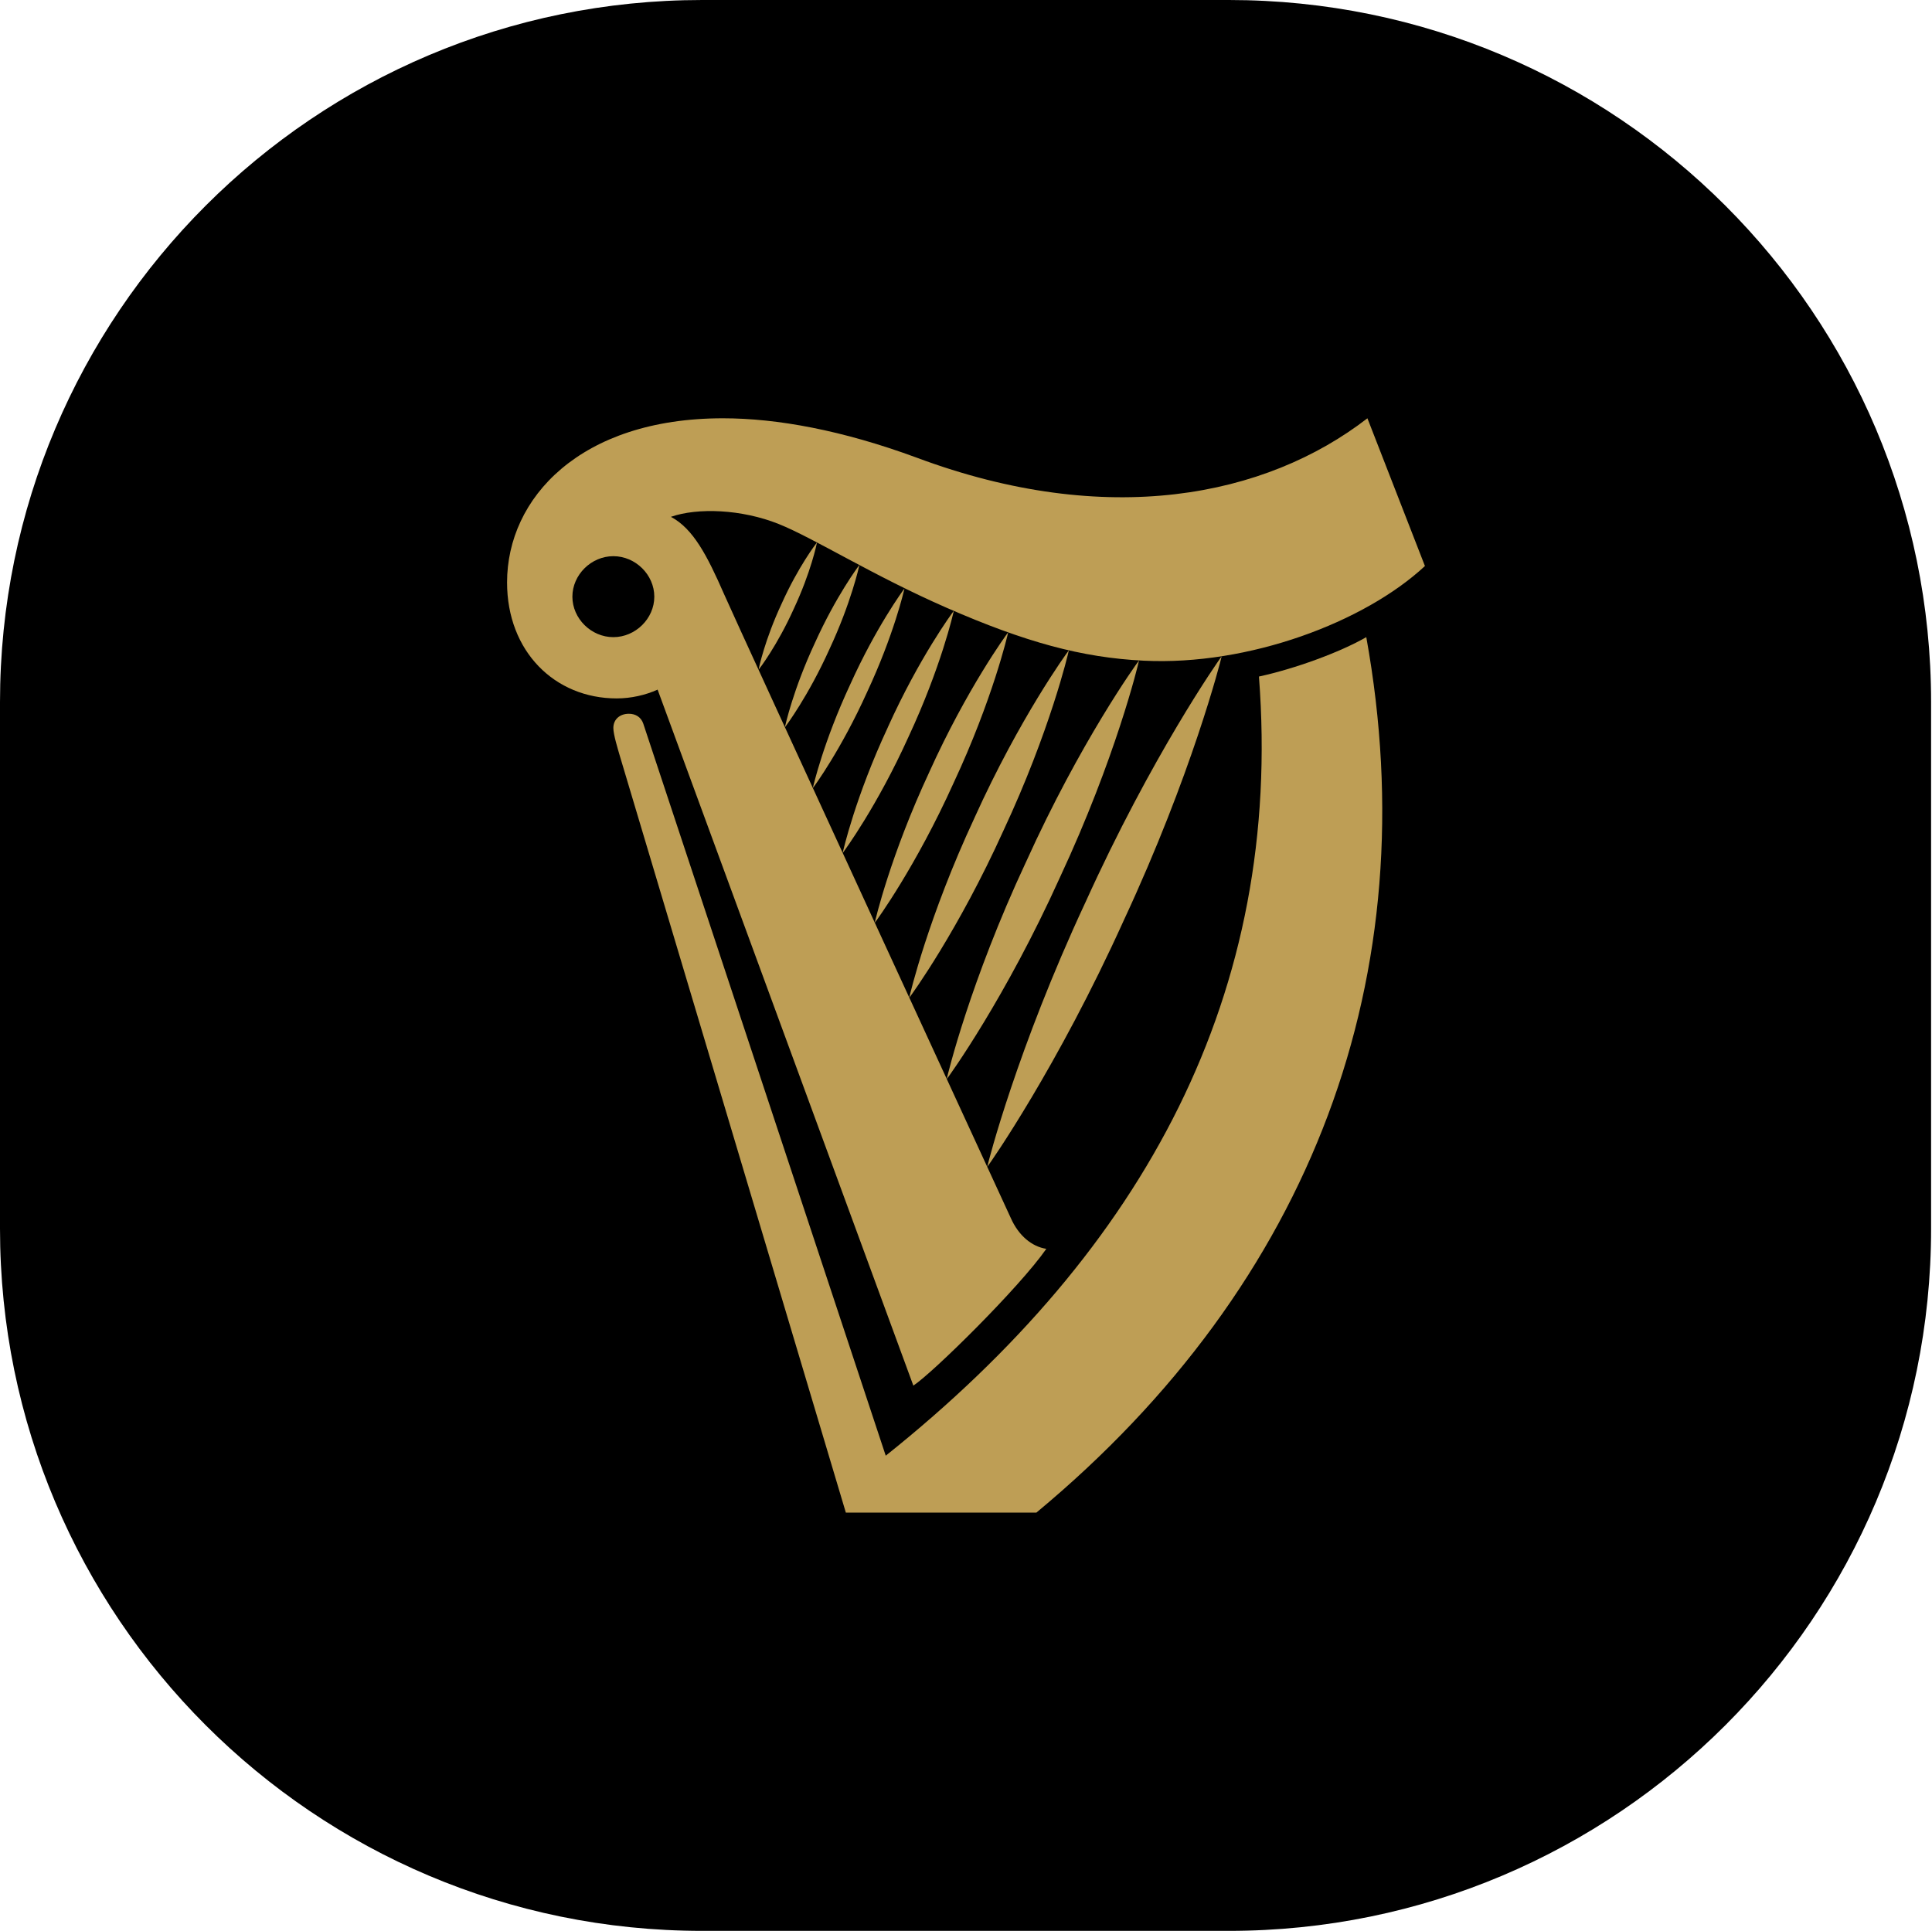
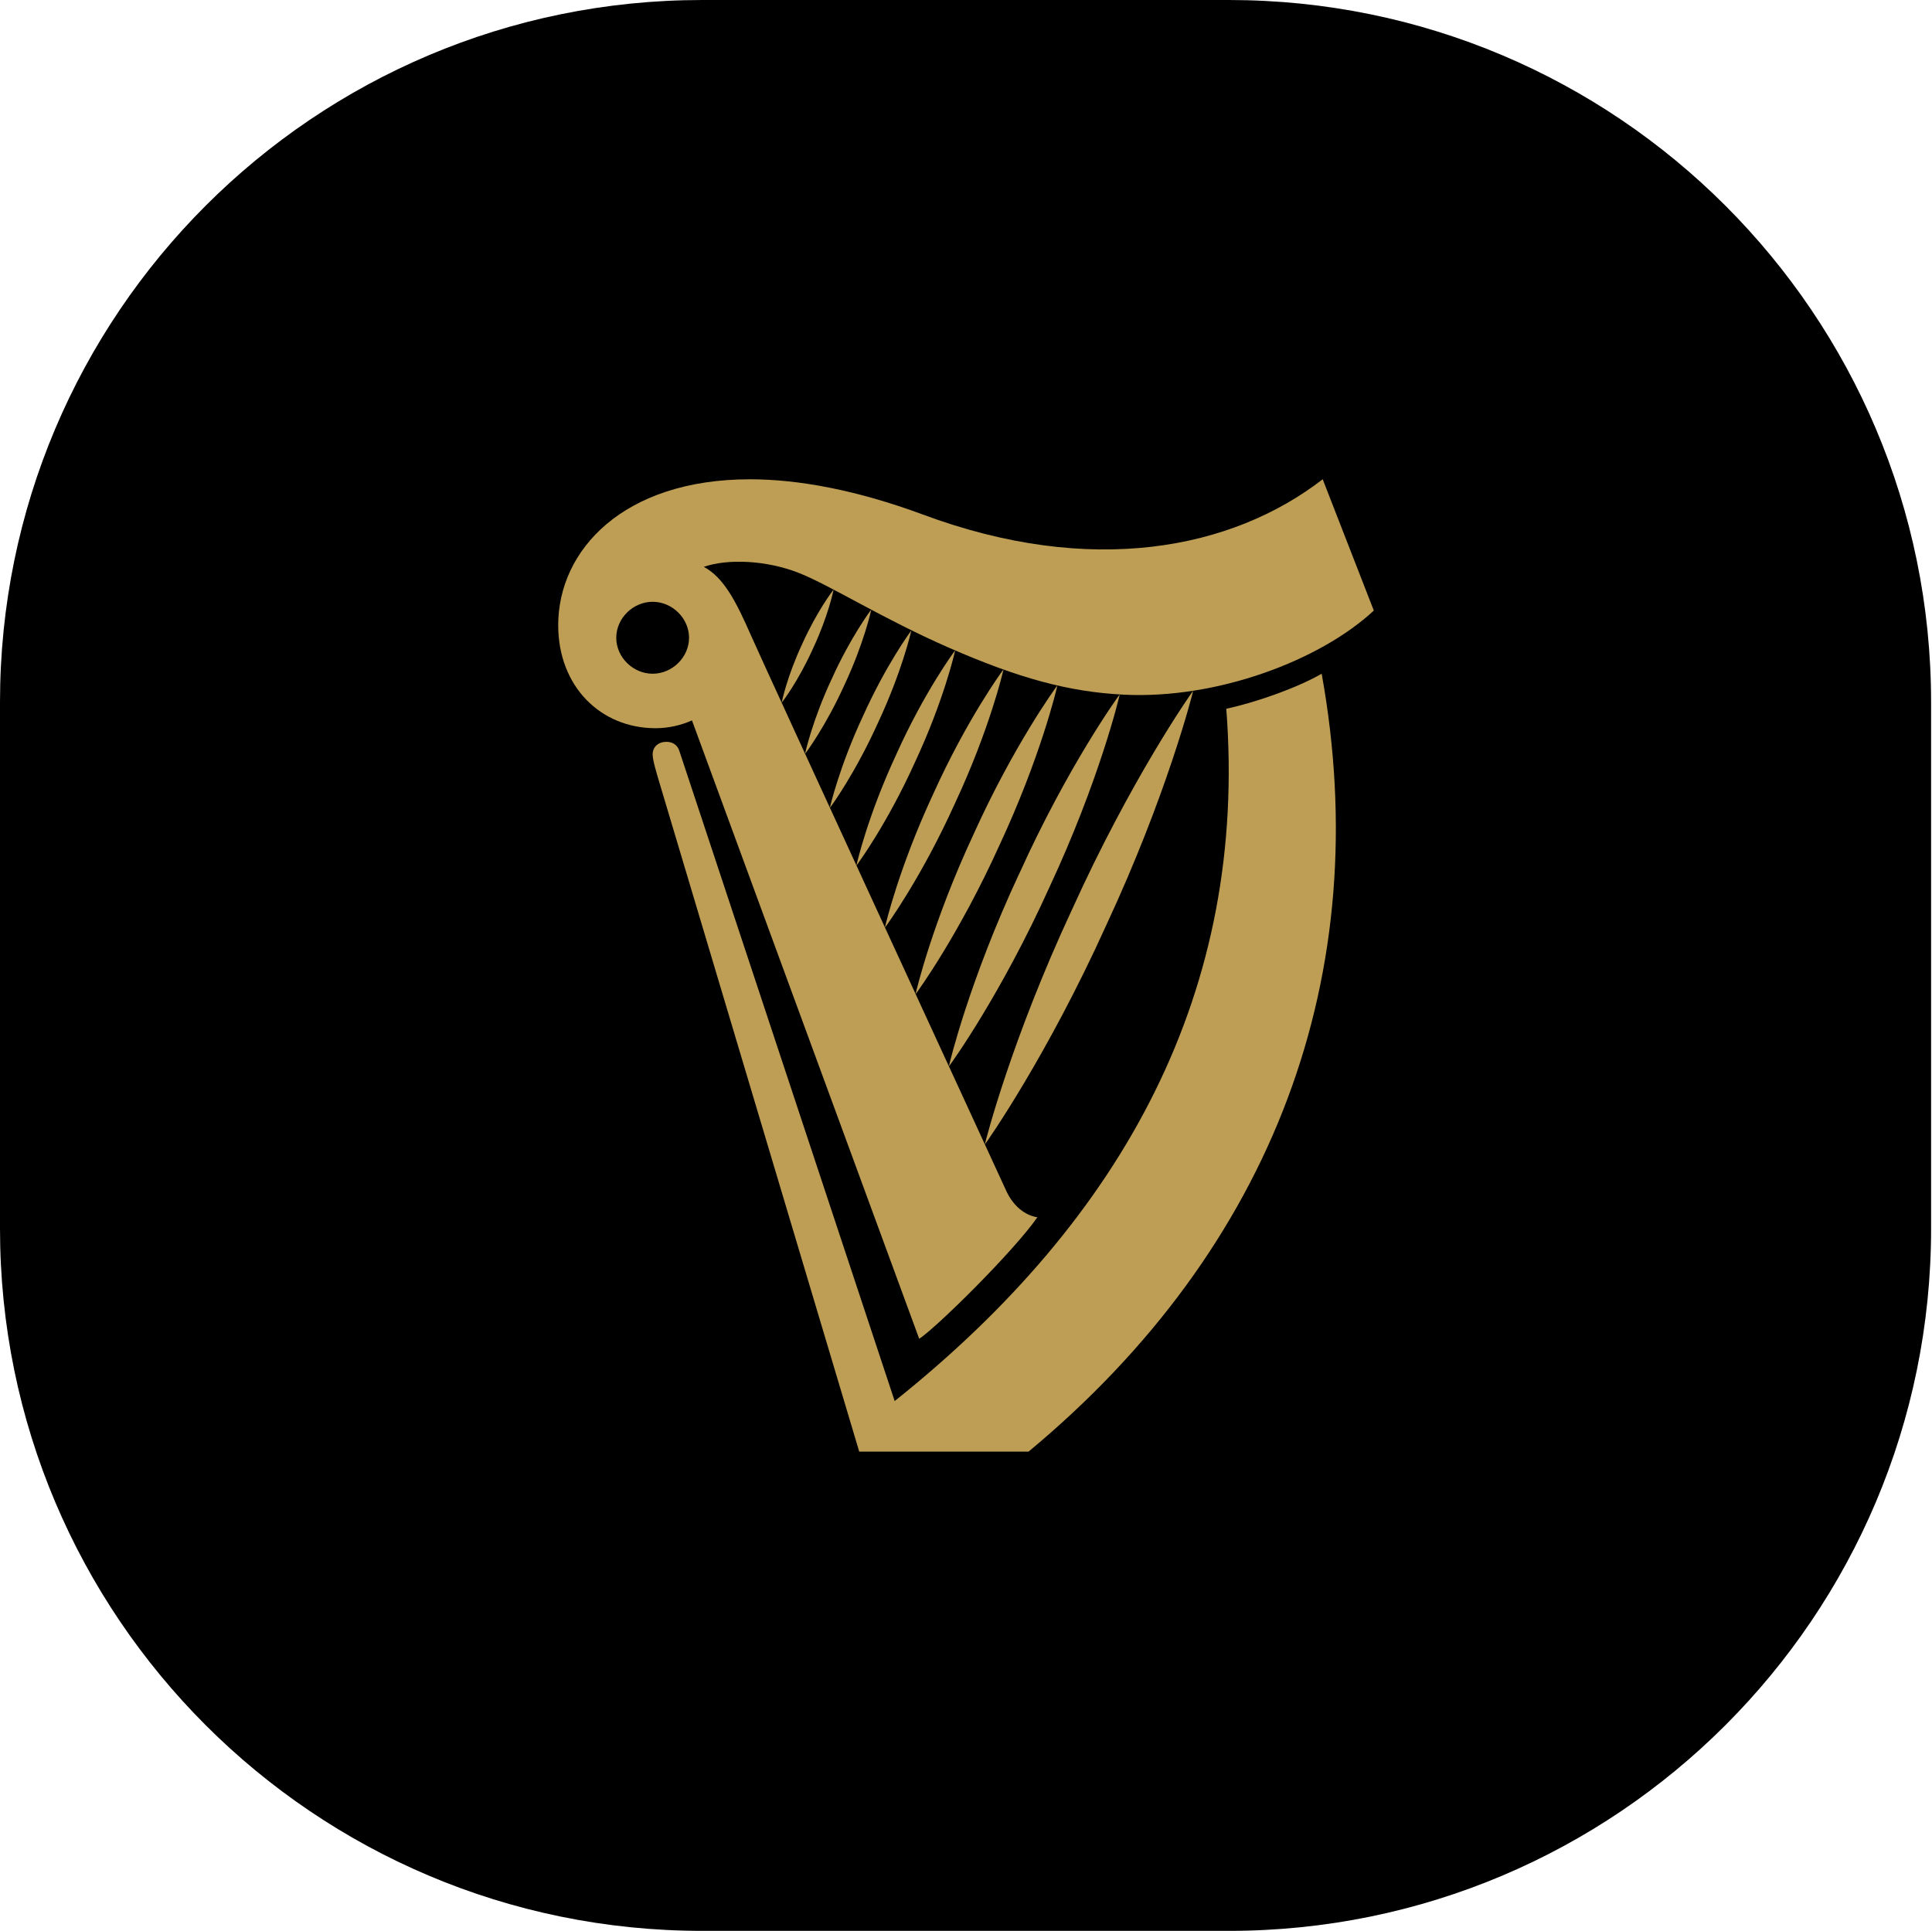
<svg xmlns="http://www.w3.org/2000/svg" id="Layer_1" version="1.1" viewBox="0 0 1024.48 1024">
  <defs>
    <style>
      .st0 {
        fill: #be9e55;
      }
    </style>
  </defs>
  <rect width="1024" height="1024" rx="372.39" ry="372.39" />
  <g>
-     <path class="st0" d="M549.57,802.17h-101.05l-119.76-401.01c-1.17-4.06-3.52-11.6-3.52-15.09,0-4.64,3.52-7.54,8.22-7.54,3.52,0,6.46,1.74,7.64,5.21l128.58,388.26c137.42-109.69,210.81-245.49,197.9-413.21,18.78-4.06,42.85-12.78,56.92-20.9,32.29,178.74-28.16,342.41-174.92,464.28" />
-     <path class="st0" d="M725.1,221.83c-54.02,41.77-137.95,58.61-239.01,20.88-39.33-14.51-73.97-20.88-102.74-20.88-75.73,0-114.47,42.35-114.47,87.05,0,36.55,25.25,61.51,58.13,61.51,7.62,0,15.26-1.75,21.7-4.66l135.61,369.1c10.57-6.96,56.42-52.23,70.51-72.53-7.63-1.17-14.67-6.97-18.79-16.24,0,0-143.89-312.26-152.14-331.09-8.9-20.33-16.29-34.59-28.14-40.88,14.18-4.95,37.53-4.05,57.13,3.79,18.68,7.48,49.94,27.33,89.21,44.5,41.6,18.17,71.42,26.37,104.42,28,55.63,2.75,117.05-20.41,149.08-50.2l-30.5-78.35h0ZM325.24,337.9c-11.75,0-21.72-9.87-21.72-21.46s9.97-21.48,21.72-21.48,21.72,9.87,21.72,21.48-9.99,21.46-21.72,21.46h0Z" />
-     <path class="st0" d="M575.43,478.86c35.19-77.81,70.6-128.47,72.39-130.81-.62,2.85-15.84,62.59-51.89,139.99-35.19,77.81-70.65,128.47-72.44,130.82.62-2.88,15.87-62.6,51.94-140.02h0ZM544.02,457.24c28.82-63.78,58.47-105.07,59.97-106.98-.46,2.35-12.35,51.62-41.94,115.05-28.81,63.79-58.52,105.08-60.03,106.99.46-2.36,12.36-51.63,41.99-115.06h.01ZM516.8,433.59c23.97-52.97,48.74-87.14,49.98-88.72-.36,1.96-10.06,42.89-34.66,95.57-23.96,52.97-48.7,87.12-49.97,88.7.39-1.96,10.08-42.87,34.66-95.55h0ZM492.76,409.47c20.01-44.28,40.8-72.82,41.85-74.15-.32,1.66-8.38,35.91-28.96,79.93-19.98,44.27-40.74,72.82-41.79,74.14.32-1.65,8.38-35.89,28.91-79.92h0ZM470.79,385.69c16.66-36.9,34.09-60.62,34.97-61.72-.25,1.38-6.83,29.97-23.95,66.68-16.65,36.9-34.1,60.63-34.96,61.72.25-1.36,6.83-29.97,23.95-66.66h0ZM450.82,363.04c13.71-30.41,28.04-49.99,28.77-50.9-.21,1.15-5.68,24.69-19.8,54.91-13.71,30.42-28.02,50.01-28.77,50.9.22-1.13,5.7-24.67,19.8-54.91h0ZM432.13,340.94c11.16-24.73,22.99-40.6,23.58-41.32-.17.93-4.44,20.18-15.92,44.75-11.16,24.74-22.98,40.6-23.57,41.31.15-.93,4.43-20.17,15.91-44.74h0ZM433.23,287.67c-.11.74-3.28,15.91-12.31,35.2-8.74,19.42-18.21,31.78-18.69,32.34.12-.73,3.28-15.91,12.31-35.2,8.73-19.42,18.21-31.79,18.68-32.34h0Z" />
+     <path class="st0" d="M545.41,769.83h-89.79l-106.41-356.31c-1.04-3.61-3.13-10.31-3.13-13.41,0-4.12,3.13-6.7,7.3-6.7,3.13,0,5.74,1.55,6.79,4.63l114.25,344.98c122.1-97.46,187.32-218.13,175.84-367.15,16.69-3.61,38.08-11.36,50.58-18.57,28.69,158.82-25.02,304.24-155.42,412.53" />
+     <path class="st0" d="M701.37,254.18c-48,37.12-122.58,52.07-212.37,18.56-34.94-12.9-65.72-18.56-91.29-18.56-67.29,0-101.71,37.63-101.71,77.35,0,32.48,22.43,54.66,51.65,54.66,6.77,0,13.56-1.56,19.28-4.14l120.5,327.96c9.39-6.18,50.13-46.41,62.65-64.45-6.78-1.04-13.04-6.2-16.69-14.43,0,0-127.85-277.45-135.18-294.18-7.91-18.06-14.48-30.73-25-36.33,12.6-4.4,33.34-3.6,50.77,3.37,16.59,6.64,44.38,24.28,79.27,39.54,36.96,16.15,63.46,23.43,92.78,24.88,49.43,2.44,104-18.14,132.46-44.61l-27.1-69.62h0ZM346.08,357.3c-10.44,0-19.3-8.77-19.3-19.07s8.86-19.08,19.3-19.08,19.3,8.77,19.3,19.08-8.87,19.07-19.3,19.07h0Z" />
+     <path class="st0" d="M568.38,482.55c31.26-69.13,62.73-114.15,64.32-116.23-.55,2.53-14.07,55.62-46.11,124.39-31.26,69.14-62.78,114.15-64.36,116.24.55-2.56,14.1-55.62,46.15-124.41h0ZM540.48,463.34c25.6-56.67,51.95-93.36,53.28-95.06-.4,2.09-10.97,45.87-37.27,102.23-25.6,56.68-52,93.37-53.34,95.06.41-2.1,10.98-45.87,37.31-102.24h.01ZM516.29,442.33c21.3-47.07,43.31-77.43,44.41-78.83-.32,1.74-8.94,38.11-30.8,84.92-21.29,47.07-43.28,77.41-44.4,78.81.34-1.74,8.96-38.09,30.8-84.9h0ZM494.93,420.9c17.78-39.34,36.25-64.71,37.19-65.88-.29,1.48-7.45,31.91-25.73,71.02-17.75,39.33-36.2,64.71-37.14,65.88.28-1.46,7.45-31.89,25.68-71.01h0ZM475.41,399.77c14.8-32.79,30.29-53.87,31.07-54.84-.22,1.23-6.06,26.63-21.28,59.25-14.79,32.79-30.3,53.87-31.06,54.84.22-1.21,6.06-26.63,21.28-59.23h0ZM457.67,379.64c12.19-27.02,24.91-44.41,25.56-45.23-.19,1.02-5.05,21.94-17.6,48.79-12.19,27.03-24.9,44.44-25.56,45.22.19-1,5.06-21.92,17.6-48.79h0ZM441.06,360.01c9.92-21.97,20.42-36.07,20.95-36.71-.15.83-3.95,17.93-14.15,39.76-9.91,21.98-20.42,36.07-20.95,36.71.14-.82,3.94-17.92,14.14-39.76h0ZM442.03,312.68c-.1.65-2.91,14.13-10.93,31.28-7.76,17.25-16.18,28.24-16.61,28.74.11-.65,2.91-14.14,10.94-31.28,7.76-17.25,16.18-28.24,16.6-28.74h0Z" />
  </g>
</svg>
